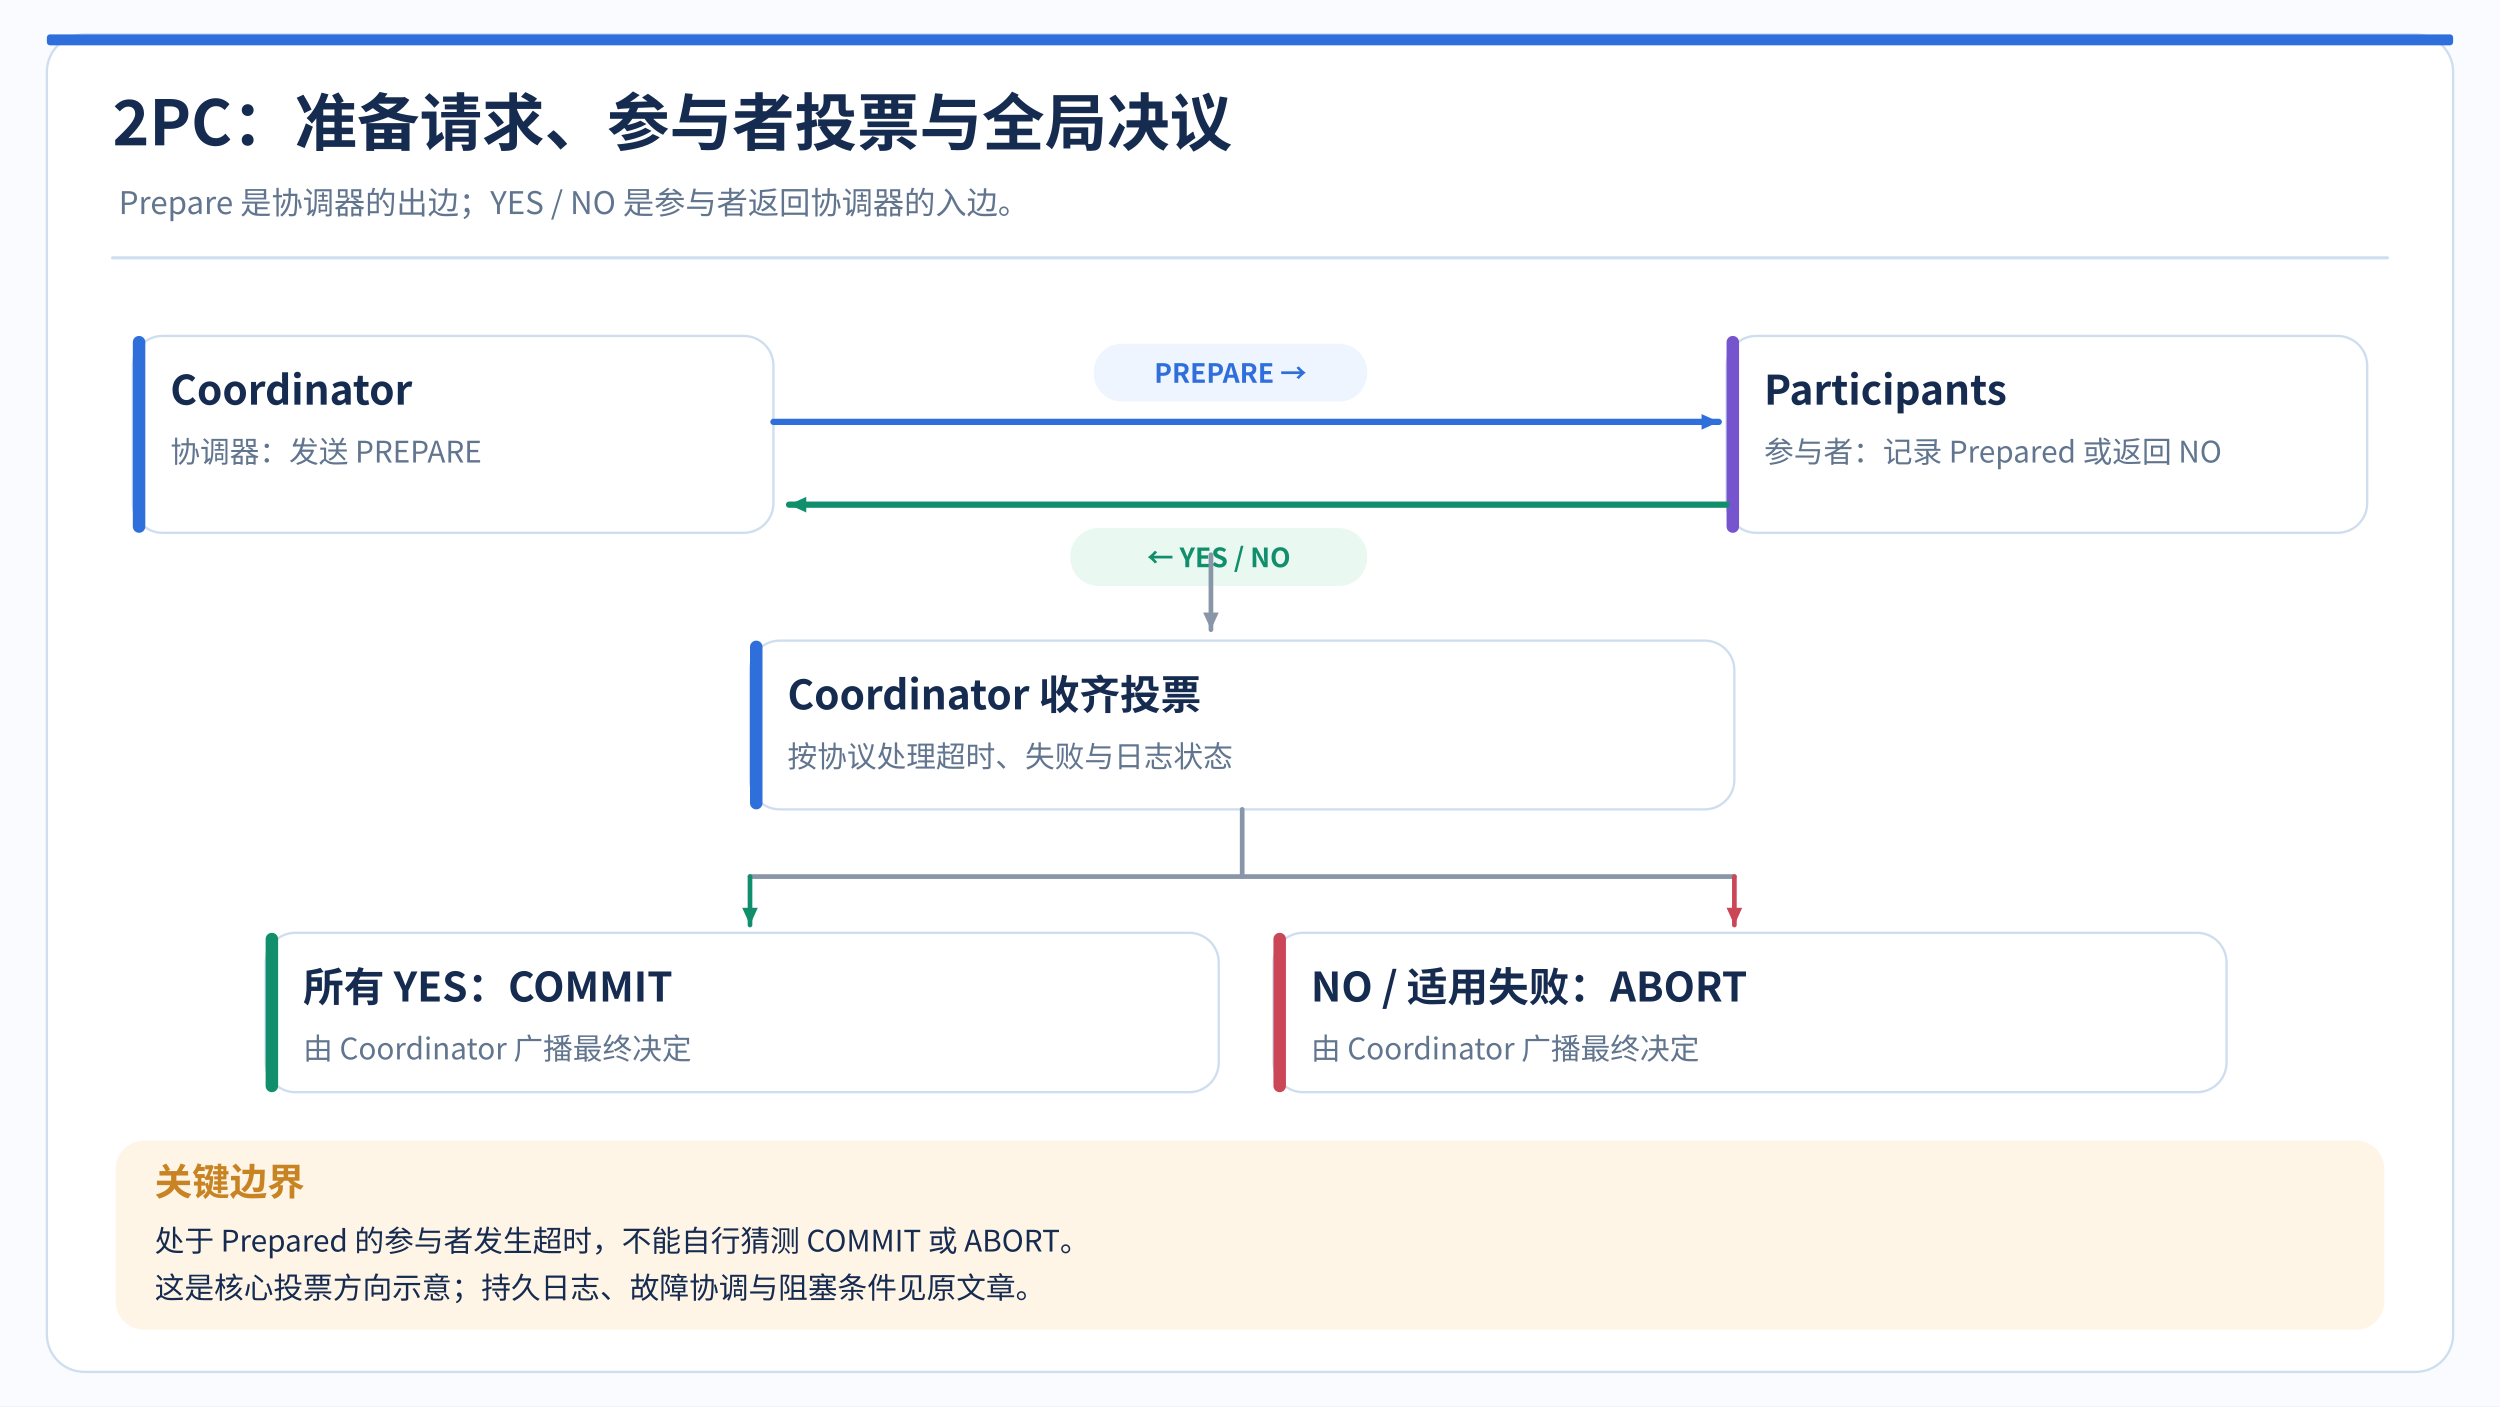
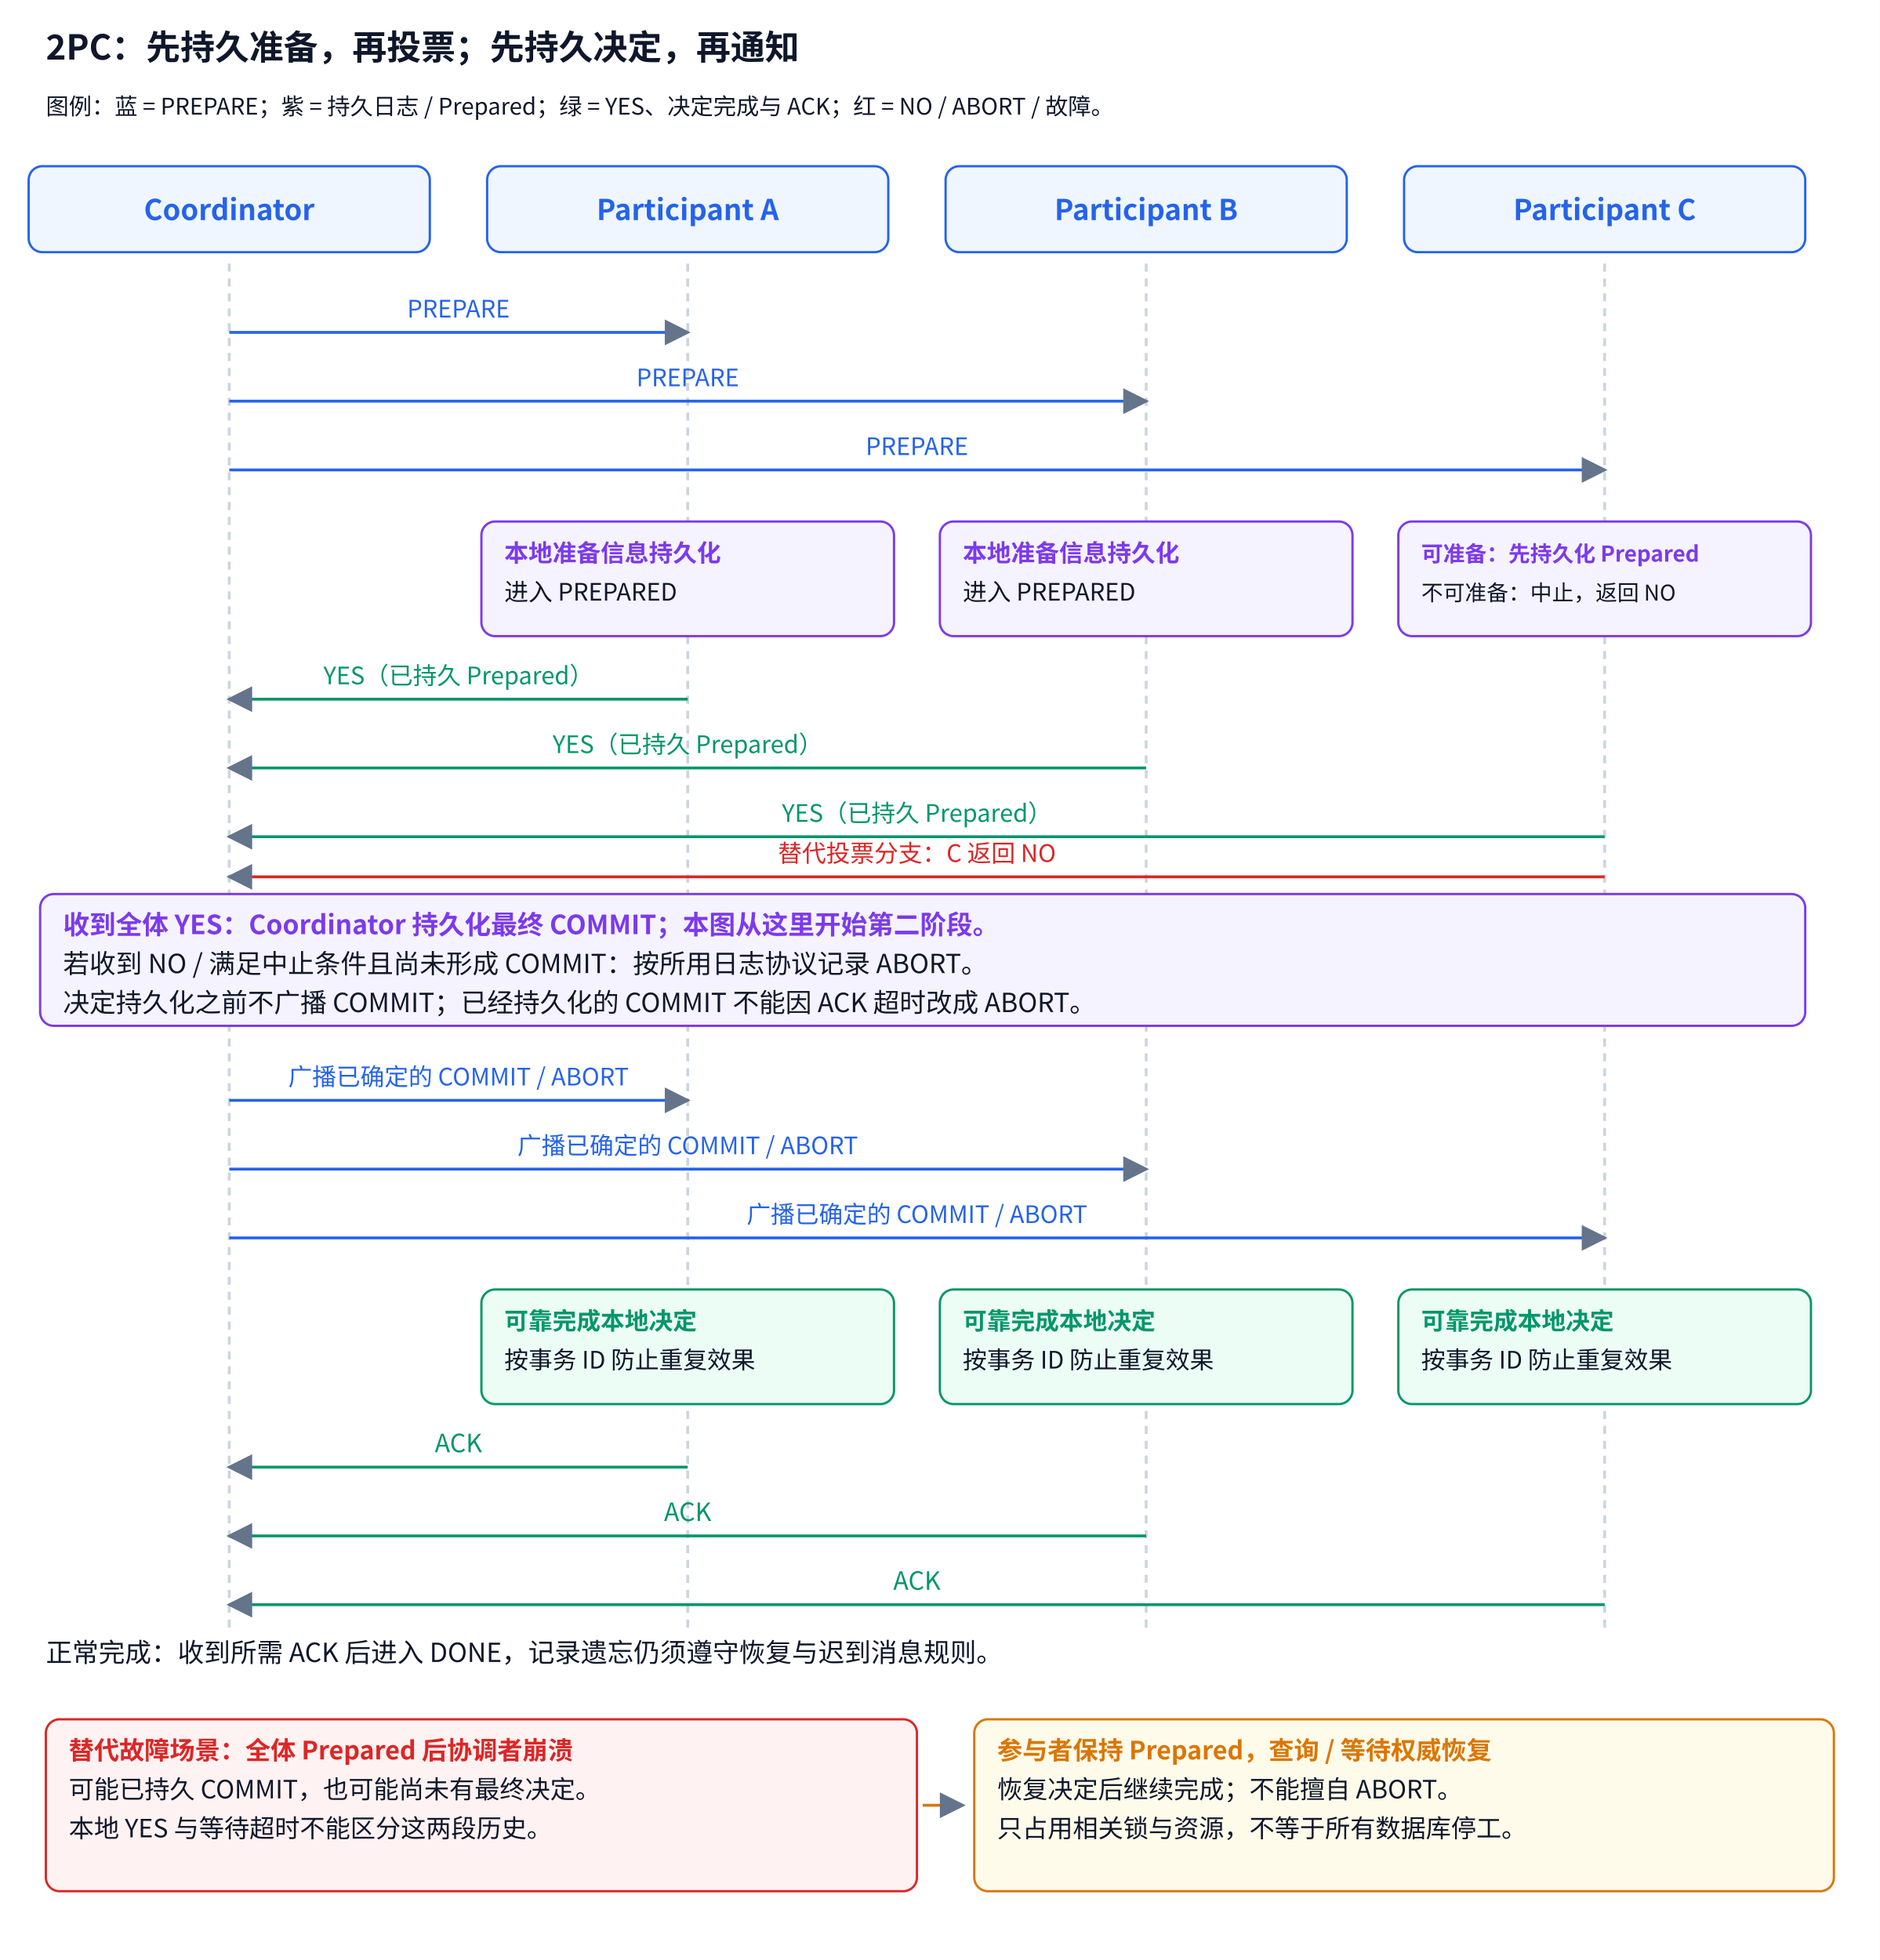
- <svg xmlns="http://www.w3.org/2000/svg" baseProfile="full" height="900" version="1.1" viewBox="0 0 1600 900" width="1600">
-   <defs />
-   <rect fill="#F9FBFE" height="900" rx="0" ry="0" stroke="none" stroke-width="1.5" width="1600" x="0" y="0" />
-   <rect fill="#FFFFFF" height="856" rx="24" ry="24" stroke="#CFDEEF" stroke-width="1.5" width="1540" x="30" y="22" />
-   <rect fill="#2F6FDB" height="7" rx="2" ry="2" stroke="none" stroke-width="1.5" width="1540" x="30" y="22" />
-   <text fill="#162B50" font-family="Noto Sans CJK SC" font-size="40" font-weight="bold" x="72" y="93">2PC：准备请求、参与者投票与全局决议</text>
-   <text fill="#61758F" font-family="Noto Sans CJK SC" font-size="20" font-weight="normal" x="76" y="137">Prepare 是协调器的出边；YES / NO 是参与者返回协调器的入边。</text>
-   <polyline fill="none" points="72,165 1528,165" stroke="#CFDEEF" stroke-linecap="round" stroke-linejoin="round" stroke-width="2" />
-   <rect fill="#FFFFFF" height="126" rx="19" ry="19" stroke="#CFDEEF" stroke-width="1.5" width="410" x="85" y="215" />
-   <rect fill="#2F6FDB" height="126" rx="4" ry="4" stroke="none" stroke-width="1.5" width="8" x="85" y="215" />
-   <text fill="#162B50" font-family="Noto Sans CJK SC" font-size="26" font-weight="bold" x="109" y="259">Coordinator</text>
-   <text fill="#61758F" font-family="Noto Sans CJK SC" font-size="19" font-weight="normal" x="109" y="296">协调器：发送 PREPARE</text>
-   <rect fill="#FFFFFF" height="126" rx="19" ry="19" stroke="#CFDEEF" stroke-width="1.5" width="410" x="1105" y="215" />
-   <rect fill="#7554CE" height="126" rx="4" ry="4" stroke="none" stroke-width="1.5" width="8" x="1105" y="215" />
-   <text fill="#162B50" font-family="Noto Sans CJK SC" font-size="26" font-weight="bold" x="1129" y="259">Participants</text>
-   <text fill="#61758F" font-family="Noto Sans CJK SC" font-size="19" font-weight="normal" x="1129" y="296">参与者：记录 Prepared 或返回 NO</text>
-   <polyline fill="none" points="495,270 1100,270" stroke="#2F6FDB" stroke-linecap="round" stroke-linejoin="round" stroke-width="4" />
-   <polygon fill="#2F6FDB" points="1100,270 1089.0,265.0 1089.0,275.0" />
-   <rect fill="#EEF5FF" height="37" rx="18" ry="18" stroke="none" stroke-width="1.5" width="175" x="700" y="220" />
-   <text fill="#2F6FDB" font-family="Noto Sans CJK SC" font-size="17" font-weight="bold" text-anchor="middle" x="787.5" y="245">PREPARE →</text>
-   <polyline fill="none" points="1105,323 505,323" stroke="#118E6B" stroke-linecap="round" stroke-linejoin="round" stroke-width="4" />
-   <polygon fill="#118E6B" points="505,323 516.0,328.0 516.0,318.0" />
-   <rect fill="#E9F8F0" height="37" rx="18" ry="18" stroke="none" stroke-width="1.5" width="190" x="685" y="338" />
-   <text fill="#118E6B" font-family="Noto Sans CJK SC" font-size="17" font-weight="bold" text-anchor="middle" x="780.0" y="363">← YES / NO</text>
-   <rect fill="#FFFFFF" height="108" rx="19" ry="19" stroke="#CFDEEF" stroke-width="1.5" width="630" x="480" y="410" />
-   <rect fill="#2F6FDB" height="108" rx="4" ry="4" stroke="none" stroke-width="1.5" width="8" x="480" y="410" />
-   <text fill="#162B50" font-family="Noto Sans CJK SC" font-size="26" font-weight="bold" x="504" y="454">Coordinator 收齐投票</text>
-   <text fill="#61758F" font-family="Noto Sans CJK SC" font-size="19" font-weight="normal" x="504" y="491">按协议处理超时、失败与日志状态</text>
-   <polyline fill="none" points="775,355 775,403" stroke="#8996A8" stroke-linecap="round" stroke-linejoin="round" stroke-width="3" />
-   <polygon fill="#8996A8" points="775,403 780.0,392.0 770.0,392.0" />
-   <polyline fill="none" points="795,518 795,561" stroke="#8996A8" stroke-linecap="round" stroke-linejoin="round" stroke-width="3" />
-   <polyline fill="none" points="480,561 1110,561" stroke="#8996A8" stroke-linecap="round" stroke-linejoin="round" stroke-width="3" />
-   <polyline fill="none" points="480,561 480,592" stroke="#118E6B" stroke-linecap="round" stroke-linejoin="round" stroke-width="3" />
-   <polygon fill="#118E6B" points="480,592 485.0,581.0 475.0,581.0" />
-   <polyline fill="none" points="1110,561 1110,592" stroke="#CB4656" stroke-linecap="round" stroke-linejoin="round" stroke-width="3" />
-   <polygon fill="#CB4656" points="1110,592 1115.0,581.0 1105.0,581.0" />
-   <rect fill="#FFFFFF" height="102" rx="19" ry="19" stroke="#CFDEEF" stroke-width="1.5" width="610" x="170" y="597" />
-   <rect fill="#118E6B" height="102" rx="4" ry="4" stroke="none" stroke-width="1.5" width="8" x="170" y="597" />
-   <text fill="#162B50" font-family="Noto Sans CJK SC" font-size="26" font-weight="bold" x="194" y="641">所有 YES：COMMIT</text>
-   <text fill="#61758F" font-family="Noto Sans CJK SC" font-size="19" font-weight="normal" x="194" y="678">由 Coordinator 广播最终决定</text>
-   <rect fill="#FFFFFF" height="102" rx="19" ry="19" stroke="#CFDEEF" stroke-width="1.5" width="610" x="815" y="597" />
-   <rect fill="#CB4656" height="102" rx="4" ry="4" stroke="none" stroke-width="1.5" width="8" x="815" y="597" />
-   <text fill="#162B50" font-family="Noto Sans CJK SC" font-size="26" font-weight="bold" x="839" y="641">NO / 适用失败：ABORT</text>
-   <text fill="#61758F" font-family="Noto Sans CJK SC" font-size="19" font-weight="normal" x="839" y="678">由 Coordinator 广播最终决定</text>
-   <rect fill="#FFF5E7" height="121" rx="18" ry="18" stroke="none" stroke-width="1.5" width="1452" x="74" y="730" />
-   <text fill="#C88323" font-family="Noto Sans CJK SC" font-size="24" font-weight="bold" x="99" y="765">关键边界</text>
-   <text fill="#162B50" font-family="Noto Sans CJK SC" font-size="19" font-weight="normal" x="99" y="801">处于 Prepared 的参与者发生超时，不能自行猜测 COMMIT 或 ABORT。</text>
-   <text fill="#162B50" font-family="Noto Sans CJK SC" font-size="19" font-weight="normal" x="99" y="831">这是核心投票方向示意；持久日志、故障协调与阻塞条件见原文章。</text>
+ <svg xmlns="http://www.w3.org/2000/svg" width="1640" height="1710" viewBox="0 0 1640 1710" role="img" aria-labelledby="title desc">
+   <defs>
+     <marker id="arrow" markerWidth="9" markerHeight="9" refX="8" refY="4.5" orient="auto-start-reverse">
+       <path d="M0 0 L9 4.5 L0 9 Z" fill="#64748B" />
+     </marker>
+   </defs>
+   <rect width="100%" height="100%" fill="#FFFFFF" />
+   <g font-family="Microsoft YaHei, Noto Sans CJK SC, Segoe UI, sans-serif" fill="#0F172A">
+     <text x="40" y="52" font-size="30" fill="#0F172A" text-anchor="start" font-weight="700">2PC：先持久准备，再投票；先持久决定，再通知</text>
+     <text x="40" y="100" font-size="20" fill="#0F172A" text-anchor="start" font-weight="400">图例：蓝 = PREPARE；紫 = 持久日志 / Prepared；绿 = YES、决定完成与 ACK；红 = NO / ABORT / 故障。</text>
+     <rect x="25" y="145" width="350" height="75" rx="12" fill="#EFF6FF" stroke="#2563EB" stroke-width="2" />
+     <text x="200" y="192" font-size="25" fill="#2563EB" text-anchor="middle" font-weight="700">Coordinator</text>
+     <path d="M200 230 L200 1420" fill="none" stroke="#CBD5E1" stroke-width="2.5" stroke-dasharray="7 6" />
+     <rect x="425" y="145" width="350" height="75" rx="12" fill="#EFF6FF" stroke="#2563EB" stroke-width="2" />
+     <text x="600" y="192" font-size="25" fill="#2563EB" text-anchor="middle" font-weight="700">Participant A</text>
+     <path d="M600 230 L600 1420" fill="none" stroke="#CBD5E1" stroke-width="2.5" stroke-dasharray="7 6" />
+     <rect x="825" y="145" width="350" height="75" rx="12" fill="#EFF6FF" stroke="#2563EB" stroke-width="2" />
+     <text x="1000" y="192" font-size="25" fill="#2563EB" text-anchor="middle" font-weight="700">Participant B</text>
+     <path d="M1000 230 L1000 1420" fill="none" stroke="#CBD5E1" stroke-width="2.5" stroke-dasharray="7 6" />
+     <rect x="1225" y="145" width="350" height="75" rx="12" fill="#EFF6FF" stroke="#2563EB" stroke-width="2" />
+     <text x="1400" y="192" font-size="25" fill="#2563EB" text-anchor="middle" font-weight="700">Participant C</text>
+     <path d="M1400 230 L1400 1420" fill="none" stroke="#CBD5E1" stroke-width="2.5" stroke-dasharray="7 6" />
+     <path d="M200 290 L600 290" fill="none" stroke="#2563EB" stroke-width="2.5" marker-end="url(#arrow)" />
+     <text x="400.0" y="277" font-size="21" fill="#2563EB" text-anchor="middle" font-weight="400">PREPARE</text>
+     <path d="M200 350 L1000 350" fill="none" stroke="#2563EB" stroke-width="2.5" marker-end="url(#arrow)" />
+     <text x="600.0" y="337" font-size="21" fill="#2563EB" text-anchor="middle" font-weight="400">PREPARE</text>
+     <path d="M200 410 L1400 410" fill="none" stroke="#2563EB" stroke-width="2.5" marker-end="url(#arrow)" />
+     <text x="800.0" y="397" font-size="21" fill="#2563EB" text-anchor="middle" font-weight="400">PREPARE</text>
+     <rect x="420" y="455" width="360" height="100" rx="12" fill="#F5F3FF" stroke="#7C3AED" stroke-width="2" />
+     <text x="440" y="490" font-size="21" fill="#7C3AED" text-anchor="start" font-weight="700">本地准备信息持久化</text>
+     <text x="440" y="524" font-size="21" fill="#0F172A" text-anchor="start" font-weight="400">进入 PREPARED</text>
+     <rect x="820" y="455" width="360" height="100" rx="12" fill="#F5F3FF" stroke="#7C3AED" stroke-width="2" />
+     <text x="840" y="490" font-size="21" fill="#7C3AED" text-anchor="start" font-weight="700">本地准备信息持久化</text>
+     <text x="840" y="524" font-size="21" fill="#0F172A" text-anchor="start" font-weight="400">进入 PREPARED</text>
+     <rect x="1220" y="455" width="360" height="100" rx="12" fill="#F5F3FF" stroke="#7C3AED" stroke-width="2" />
+     <text x="1240" y="490" font-size="19" fill="#7C3AED" text-anchor="start" font-weight="700">可准备：先持久化 Prepared</text>
+     <text x="1240" y="524" font-size="19" fill="#0F172A" text-anchor="start" font-weight="400">不可准备：中止，返回 NO</text>
+     <path d="M600 610 L200 610" fill="none" stroke="#059669" stroke-width="2.5" marker-end="url(#arrow)" />
+     <text x="400.0" y="597" font-size="21" fill="#059669" text-anchor="middle" font-weight="400">YES（已持久 Prepared）</text>
+     <path d="M1000 670 L200 670" fill="none" stroke="#059669" stroke-width="2.5" marker-end="url(#arrow)" />
+     <text x="600.0" y="657" font-size="21" fill="#059669" text-anchor="middle" font-weight="400">YES（已持久 Prepared）</text>
+     <path d="M1400 730 L200 730" fill="none" stroke="#059669" stroke-width="2.5" marker-end="url(#arrow)" />
+     <text x="800.0" y="717" font-size="21" fill="#059669" text-anchor="middle" font-weight="400">YES（已持久 Prepared）</text>
+     <path d="M1400 765 L200 765" fill="none" stroke="#DC2626" stroke-width="2.5" marker-end="url(#arrow)" />
+     <text x="800.0" y="752" font-size="21" fill="#DC2626" text-anchor="middle" font-weight="400">替代投票分支：C 返回 NO</text>
+     <rect x="35" y="780" width="1540" height="115" rx="12" fill="#F5F3FF" stroke="#7C3AED" stroke-width="2" />
+     <text x="55" y="815" font-size="23" fill="#7C3AED" text-anchor="start" font-weight="700">收到全体 YES：Coordinator 持久化最终 COMMIT；本图从这里开始第二阶段。</text>
+     <text x="55" y="849" font-size="23" fill="#0F172A" text-anchor="start" font-weight="400">若收到 NO / 满足中止条件且尚未形成 COMMIT：按所用日志协议记录 ABORT。</text>
+     <text x="55" y="883" font-size="23" fill="#0F172A" text-anchor="start" font-weight="400">决定持久化之前不广播 COMMIT；已经持久化的 COMMIT 不能因 ACK 超时改成 ABORT。</text>
+     <path d="M200 960 L600 960" fill="none" stroke="#2563EB" stroke-width="2.5" marker-end="url(#arrow)" />
+     <text x="400.0" y="947" font-size="21" fill="#2563EB" text-anchor="middle" font-weight="400">广播已确定的 COMMIT / ABORT</text>
+     <path d="M200 1020 L1000 1020" fill="none" stroke="#2563EB" stroke-width="2.5" marker-end="url(#arrow)" />
+     <text x="600.0" y="1007" font-size="21" fill="#2563EB" text-anchor="middle" font-weight="400">广播已确定的 COMMIT / ABORT</text>
+     <path d="M200 1080 L1400 1080" fill="none" stroke="#2563EB" stroke-width="2.5" marker-end="url(#arrow)" />
+     <text x="800.0" y="1067" font-size="21" fill="#2563EB" text-anchor="middle" font-weight="400">广播已确定的 COMMIT / ABORT</text>
+     <rect x="420" y="1125" width="360" height="100" rx="12" fill="#ECFDF5" stroke="#059669" stroke-width="2" />
+     <text x="440" y="1160" font-size="21" fill="#059669" text-anchor="start" font-weight="700">可靠完成本地决定</text>
+     <text x="440" y="1194" font-size="21" fill="#0F172A" text-anchor="start" font-weight="400">按事务 ID 防止重复效果</text>
+     <rect x="820" y="1125" width="360" height="100" rx="12" fill="#ECFDF5" stroke="#059669" stroke-width="2" />
+     <text x="840" y="1160" font-size="21" fill="#059669" text-anchor="start" font-weight="700">可靠完成本地决定</text>
+     <text x="840" y="1194" font-size="21" fill="#0F172A" text-anchor="start" font-weight="400">按事务 ID 防止重复效果</text>
+     <rect x="1220" y="1125" width="360" height="100" rx="12" fill="#ECFDF5" stroke="#059669" stroke-width="2" />
+     <text x="1240" y="1160" font-size="21" fill="#059669" text-anchor="start" font-weight="700">可靠完成本地决定</text>
+     <text x="1240" y="1194" font-size="21" fill="#0F172A" text-anchor="start" font-weight="400">按事务 ID 防止重复效果</text>
+     <path d="M600 1280 L200 1280" fill="none" stroke="#059669" stroke-width="2.5" marker-end="url(#arrow)" />
+     <text x="400.0" y="1267" font-size="22" fill="#059669" text-anchor="middle" font-weight="400">ACK</text>
+     <path d="M1000 1340 L200 1340" fill="none" stroke="#059669" stroke-width="2.5" marker-end="url(#arrow)" />
+     <text x="600.0" y="1327" font-size="22" fill="#059669" text-anchor="middle" font-weight="400">ACK</text>
+     <path d="M1400 1400 L200 1400" fill="none" stroke="#059669" stroke-width="2.5" marker-end="url(#arrow)" />
+     <text x="800.0" y="1387" font-size="22" fill="#059669" text-anchor="middle" font-weight="400">ACK</text>
+     <text x="40" y="1450" font-size="23" fill="#0F172A" text-anchor="start" font-weight="400">正常完成：收到所需 ACK 后进入 DONE，记录遗忘仍须遵守恢复与迟到消息规则。</text>
+     <rect x="40" y="1500" width="760" height="150" rx="12" fill="#FEF2F2" stroke="#DC2626" stroke-width="2" />
+     <text x="60" y="1535" font-size="22" fill="#DC2626" text-anchor="start" font-weight="700">替代故障场景：全体 Prepared 后协调者崩溃</text>
+     <text x="60" y="1569" font-size="22" fill="#0F172A" text-anchor="start" font-weight="400">可能已持久 COMMIT，也可能尚未有最终决定。</text>
+     <text x="60" y="1603" font-size="22" fill="#0F172A" text-anchor="start" font-weight="400">本地 YES 与等待超时不能区分这两段历史。</text>
+     <rect x="850" y="1500" width="750" height="150" rx="12" fill="#FFFBEB" stroke="#D97706" stroke-width="2" />
+     <text x="870" y="1535" font-size="22" fill="#D97706" text-anchor="start" font-weight="700">参与者保持 Prepared，查询 / 等待权威恢复</text>
+     <text x="870" y="1569" font-size="22" fill="#0F172A" text-anchor="start" font-weight="400">恢复决定后继续完成；不能擅自 ABORT。</text>
+     <text x="870" y="1603" font-size="22" fill="#0F172A" text-anchor="start" font-weight="400">只占用相关锁与资源，不等于所有数据库停工。</text>
+     <path d="M805 1575 L840 1575" fill="none" stroke="#D97706" stroke-width="2.5" marker-end="url(#arrow)" />
+   </g>
</svg>
